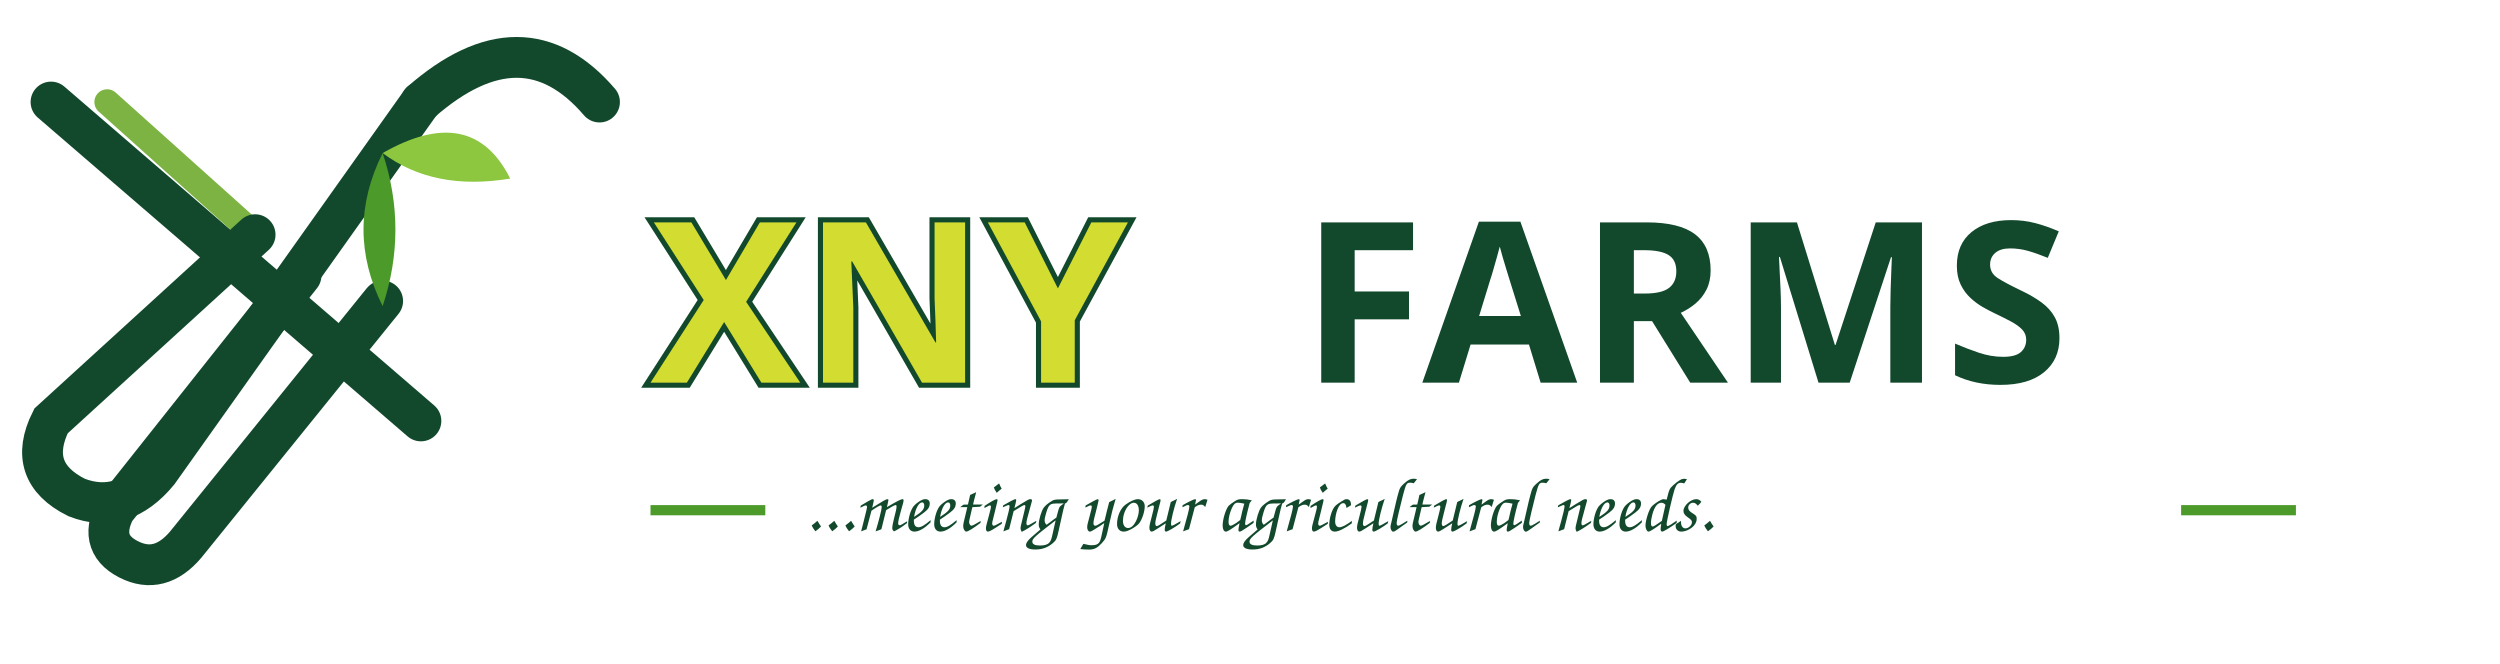
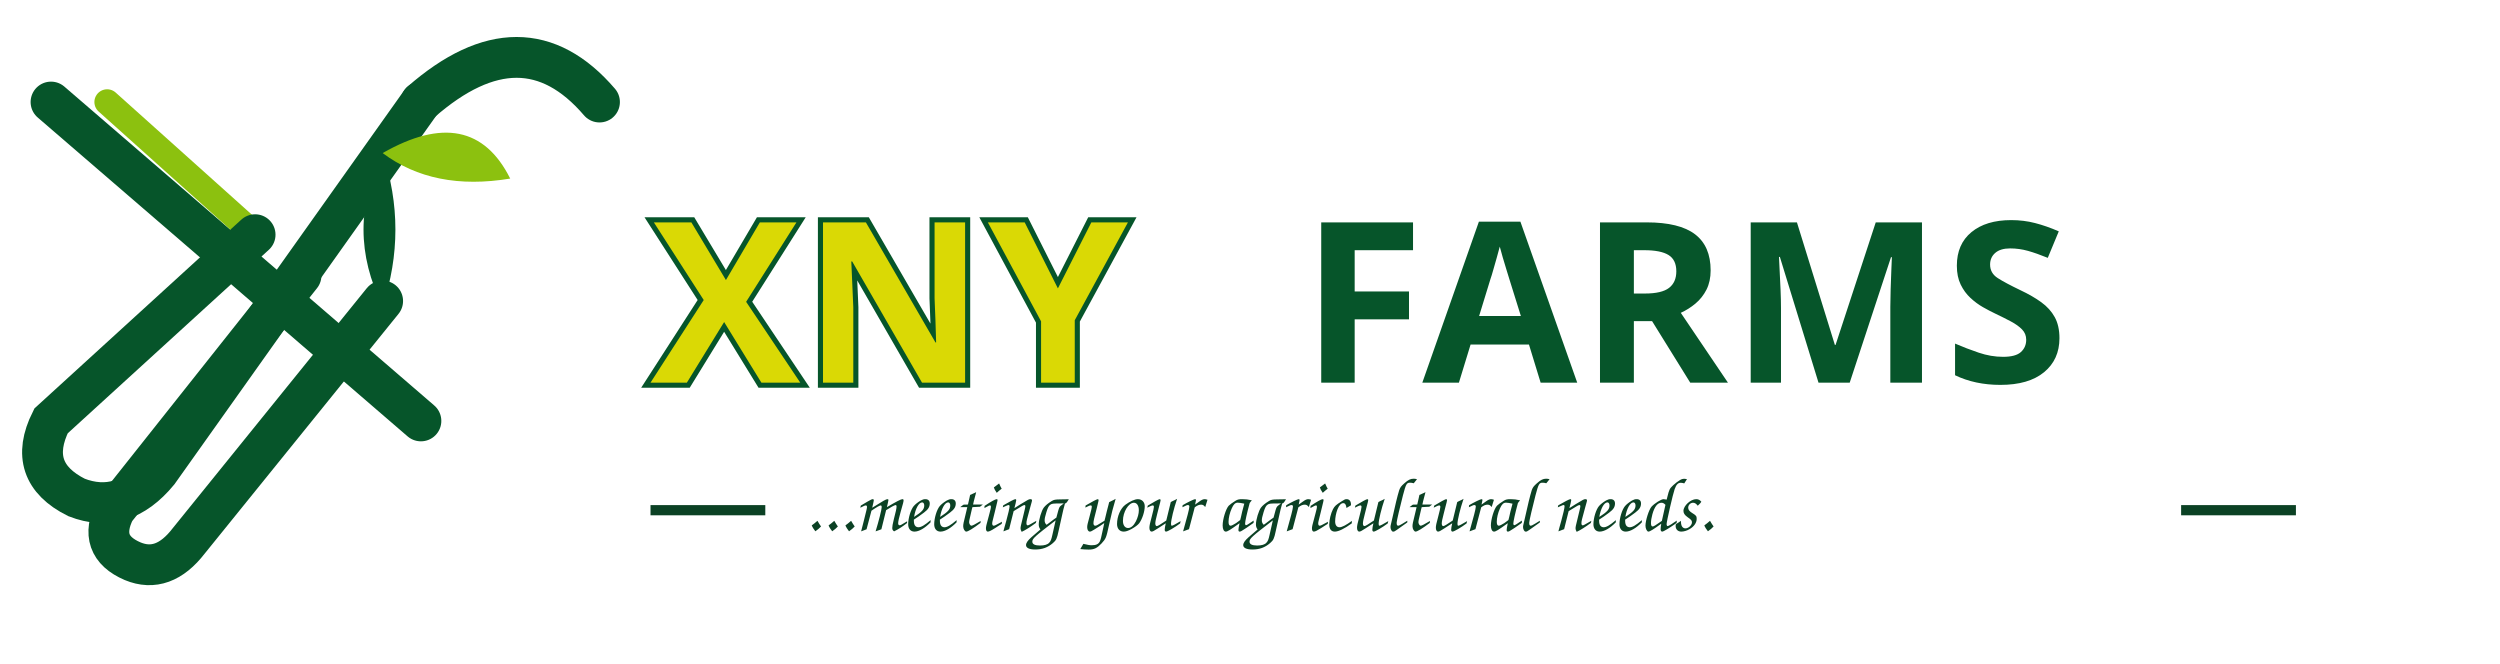
<svg xmlns="http://www.w3.org/2000/svg" viewBox="0 0 980 260" role="img" aria-labelledby="xnyLogoTitle">
  <g fill="none" stroke-linecap="round">
-     <path d="M20 40 L165 165" stroke="#12492C" stroke-width="16" />
-     <path d="M42 40 L100 92" stroke="#7CB342" stroke-width="10" />
-     <path d="M165 40 Q205 5 235 40" stroke="#12492C" stroke-width="16" fill="none" />
-     <path d="M100 92 L20 165 Q10 185 30 195 Q48 202 62 185 L165 40" stroke="#12492C" stroke-width="16" />
-     <path d="M118 108 L45 200 Q38 214 52 220 Q64 225 74 212 L150 118" stroke="#12492C" stroke-width="16" />
+     <path d="M20 40 L165 165" stroke="#06552A" stroke-width="16" />
+     <path d="M42 40 L100 92" stroke="#8CC10F" stroke-width="10" />
+     <path d="M165 40 Q205 5 235 40" stroke="#06552A" stroke-width="16" fill="none" />
+     <path d="M100 92 L20 165 Q10 185 30 195 Q48 202 62 185 L165 40" stroke="#06552A" stroke-width="16" />
+     <path d="M118 108 L45 200 Q38 214 52 220 Q64 225 74 212 L150 118" stroke="#06552A" stroke-width="16" />
  </g>
-   <path d="M150 60 Q185 40 200 70 Q170 75 150 60 Z" fill="#8DC63F" />
-   <path d="M150 60 Q160 90 150 120 Q135 90 150 60 Z" fill="#4C9A2A" />
-   <text x="255" y="150" font-family="'Baloo 2','Arial Rounded MT Bold',sans-serif" font-weight="800" font-size="88" fill="#D3DC30" stroke="#12492C" stroke-width="4" paint-order="stroke" letter-spacing="1">XNY</text>
-   <text x="510" y="150" font-family="'Baloo 2','Arial Rounded MT Bold',sans-serif" font-weight="800" font-size="88" fill="#12492C" letter-spacing="1">FARMS</text>
-   <line x1="255" y1="200" x2="300" y2="200" stroke="#4C9A2A" stroke-width="4" />
-   <text x="315" y="208" font-family="'Baloo 2',cursive,sans-serif" font-weight="500" font-style="italic" font-size="30" fill="#12492C">...meeting your agricultural needs.</text>
-   <line x1="855" y1="200" x2="900" y2="200" stroke="#4C9A2A" stroke-width="4" />
+   <path d="M150 60 Q185 40 200 70 Q170 75 150 60 Z" fill="#8CC10F" />
+   <path d="M150 60 Q160 90 150 120 Q135 90 150 60 Z" fill="#06552A" />
+   <text x="255" y="150" font-family="'Baloo 2','Arial Rounded MT Bold',sans-serif" font-weight="800" font-size="88" fill="#DAD905" stroke="#06552A" stroke-width="4" paint-order="stroke" letter-spacing="1">XNY</text>
+   <text x="510" y="150" font-family="'Baloo 2','Arial Rounded MT Bold',sans-serif" font-weight="800" font-size="88" fill="#06552A" letter-spacing="1">FARMS</text>
+   <line x1="255" y1="200" x2="300" y2="200" stroke="#0B4124" stroke-width="4" />
+   <text x="315" y="208" font-family="'Baloo 2',cursive,sans-serif" font-weight="500" font-style="italic" font-size="30" fill="#0B4124">...meeting your agricultural needs.</text>
+   <line x1="855" y1="200" x2="900" y2="200" stroke="#0B4124" stroke-width="4" />
</svg>
